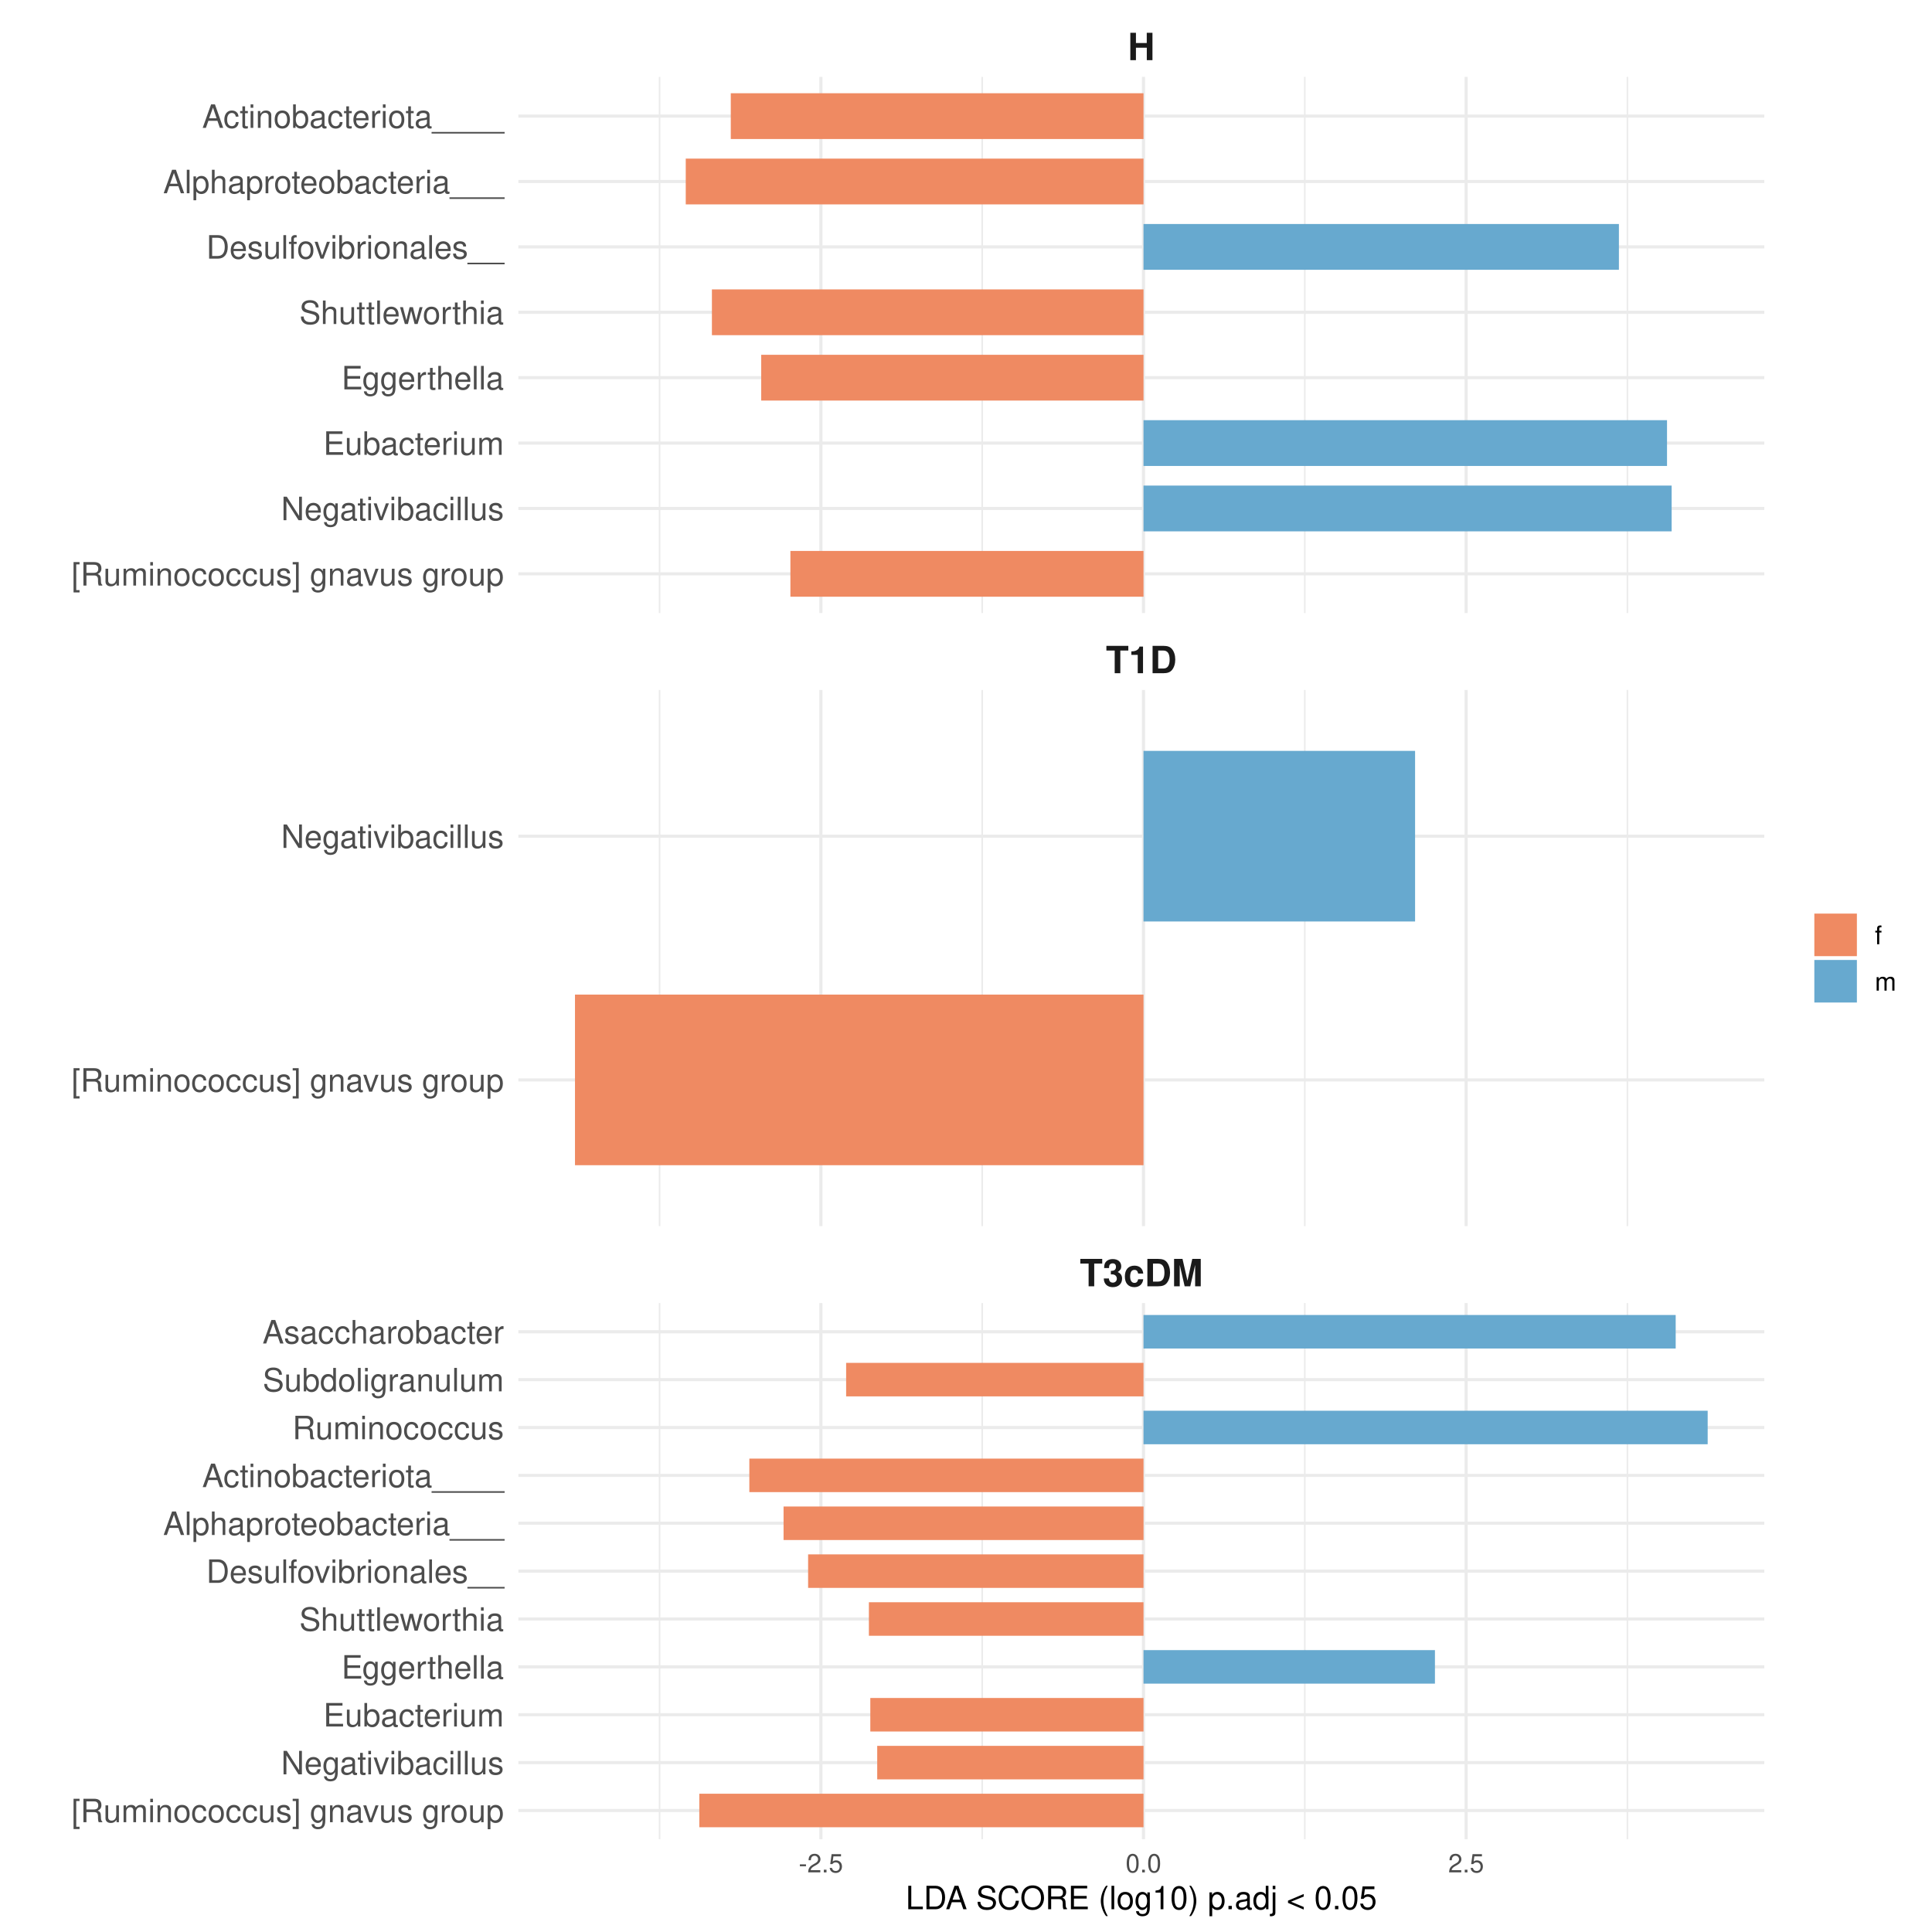
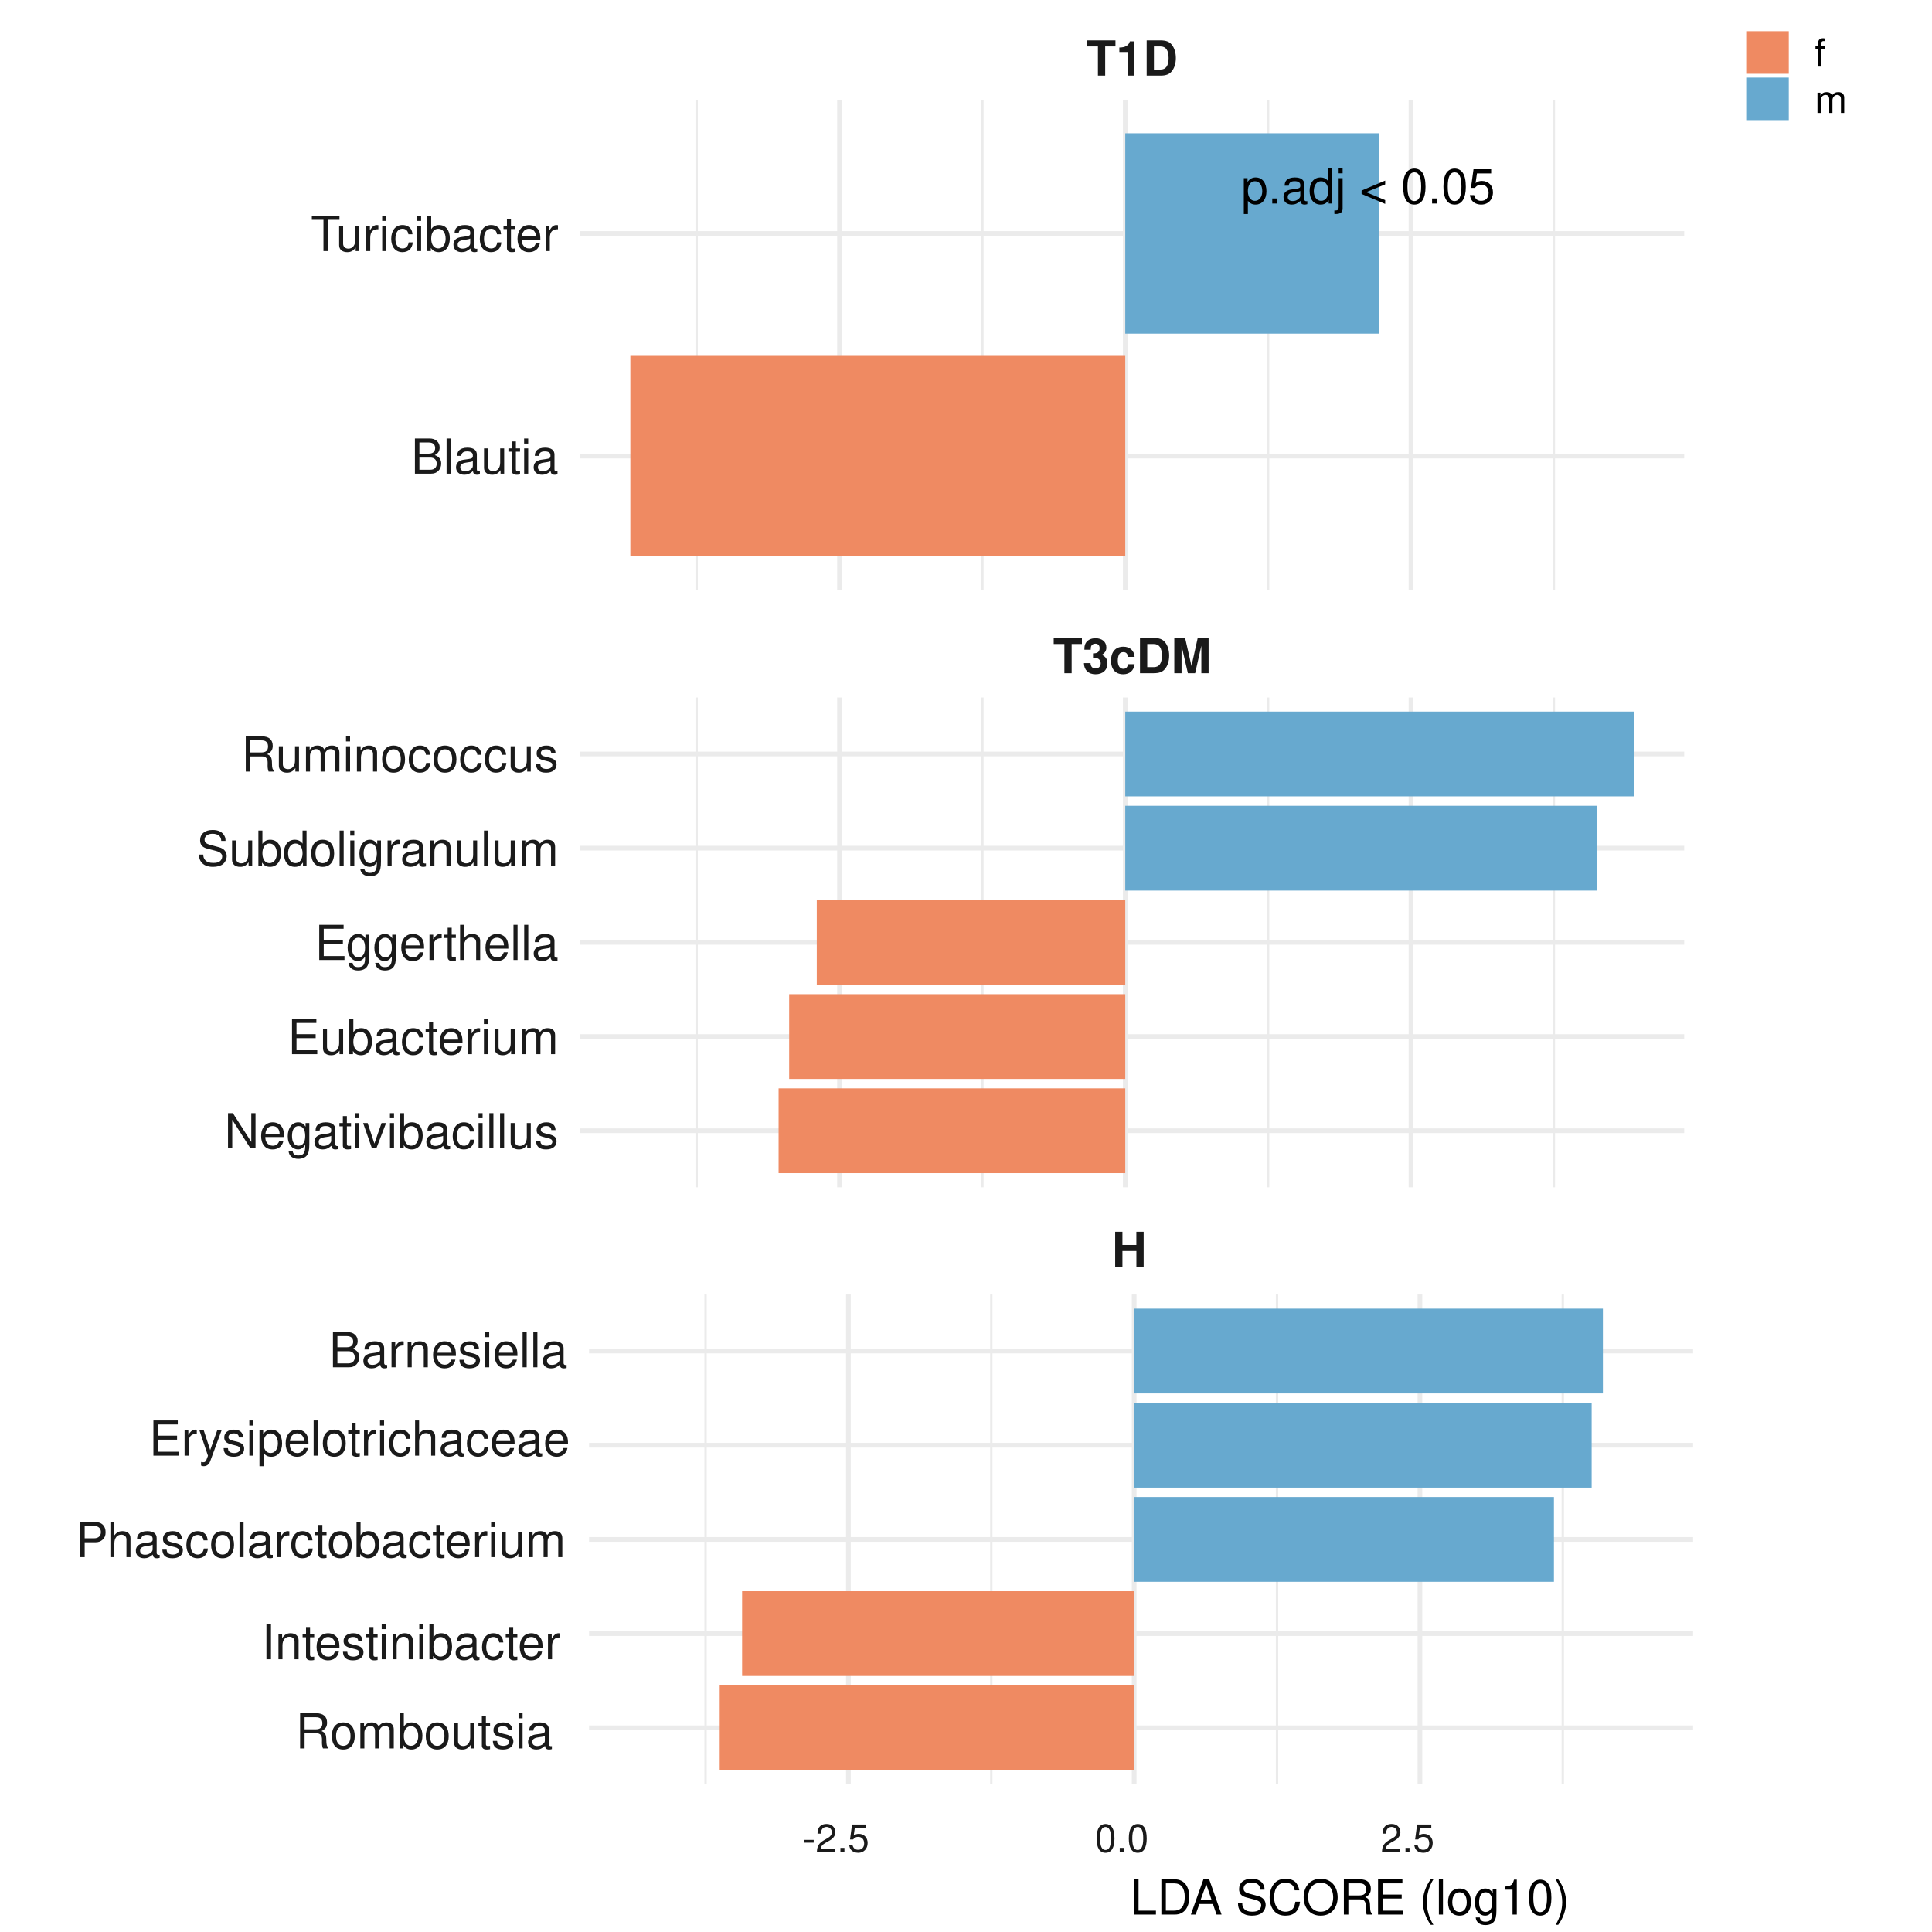
- <svg xmlns="http://www.w3.org/2000/svg" class="svglite" width="720.00pt" height="720.00pt" viewBox="0 0 720.00 720.00">
-   <defs>
-     <style type="text/css">
+ <svg xmlns="http://www.w3.org/2000/svg" class="svglite" width="720.00pt" height="720.00pt" viewBox="0 0 720.00 720.00" version="1.1" id="svg67">
+   <defs id="defs1">
+     <style type="text/css" id="style1">
    .svglite line, .svglite polyline, .svglite polygon, .svglite path, .svglite rect, .svglite circle {
      fill: none;
      stroke: #000000;
      stroke-linecap: round;
      stroke-linejoin: round;
      stroke-miterlimit: 10.00;
    }
    .svglite text {
      white-space: pre;
    }
  </style>
  </defs>
-   <rect width="100%" height="100%" style="stroke: none; fill: none;" />
-   <defs>
+   <rect width="100%" height="100%" style="stroke: none; fill: none;" id="rect1" />
+   <defs id="defs2">
    <clipPath id="cpMC4wMHw3MjAuMDB8MC4wMHw3MjAuMDA=">
-       <rect x="0.00" y="0.00" width="720.00" height="720.00" />
+       <rect x="0.00" y="0.00" width="720.00" height="720.00" id="rect2" />
    </clipPath>
  </defs>
-   <g clip-path="url(#cpMC4wMHw3MjAuMDB8MC4wMHw3MjAuMDA=)">
- </g>
-   <defs>
-     <clipPath id="cpMTkzLjE3fDY1Ny41MXwyOC42NXwyMjguNDc=">
-       <rect x="193.17" y="28.65" width="464.34" height="199.82" />
+   <g clip-path="url(#cpMC4wMHw3MjAuMDB8MC4wMHw3MjAuMDA=)" id="g2" />
+   <defs id="defs3">
+     <clipPath id="cpMjIzLjQ2fDYzNC45MHw0MC4xOHwyMjIuNzE=">
+       <rect x="223.46" y="40.18" width="411.44" height="182.53" id="rect3" />
    </clipPath>
  </defs>
-   <g clip-path="url(#cpMTkzLjE3fDY1Ny41MXwyOC42NXwyMjguNDc=)">
-     <polyline points="245.81,228.47 245.81,28.65 " style="stroke-width: 0.58; stroke: #EBEBEB; stroke-linecap: butt;" />
-     <polyline points="366.04,228.47 366.04,28.65 " style="stroke-width: 0.58; stroke: #EBEBEB; stroke-linecap: butt;" />
-     <polyline points="486.26,228.47 486.26,28.65 " style="stroke-width: 0.58; stroke: #EBEBEB; stroke-linecap: butt;" />
-     <polyline points="606.49,228.47 606.49,28.65 " style="stroke-width: 0.58; stroke: #EBEBEB; stroke-linecap: butt;" />
-     <polyline points="193.17,213.85 657.51,213.85 " style="stroke-width: 1.16; stroke: #EBEBEB; stroke-linecap: butt;" />
-     <polyline points="193.17,189.48 657.51,189.48 " style="stroke-width: 1.16; stroke: #EBEBEB; stroke-linecap: butt;" />
-     <polyline points="193.17,165.12 657.51,165.12 " style="stroke-width: 1.16; stroke: #EBEBEB; stroke-linecap: butt;" />
-     <polyline points="193.17,140.75 657.51,140.75 " style="stroke-width: 1.16; stroke: #EBEBEB; stroke-linecap: butt;" />
-     <polyline points="193.17,116.38 657.51,116.38 " style="stroke-width: 1.16; stroke: #EBEBEB; stroke-linecap: butt;" />
-     <polyline points="193.17,92.01 657.51,92.01 " style="stroke-width: 1.16; stroke: #EBEBEB; stroke-linecap: butt;" />
-     <polyline points="193.17,67.64 657.51,67.64 " style="stroke-width: 1.16; stroke: #EBEBEB; stroke-linecap: butt;" />
-     <polyline points="193.17,43.27 657.51,43.27 " style="stroke-width: 1.16; stroke: #EBEBEB; stroke-linecap: butt;" />
-     <polyline points="305.92,228.47 305.92,28.65 " style="stroke-width: 1.16; stroke: #EBEBEB; stroke-linecap: butt;" />
-     <polyline points="426.15,228.47 426.15,28.65 " style="stroke-width: 1.16; stroke: #EBEBEB; stroke-linecap: butt;" />
-     <polyline points="546.38,228.47 546.38,28.65 " style="stroke-width: 1.16; stroke: #EBEBEB; stroke-linecap: butt;" />
-     <rect x="255.56" y="59.11" width="170.59" height="17.06" style="stroke-width: 1.07; stroke: none; stroke-linecap: butt; stroke-linejoin: miter; fill: #EF8A62;" />
-     <rect x="265.31" y="107.85" width="160.84" height="17.06" style="stroke-width: 1.07; stroke: none; stroke-linecap: butt; stroke-linejoin: miter; fill: #EF8A62;" />
-     <rect x="272.34" y="34.75" width="153.81" height="17.06" style="stroke-width: 1.07; stroke: none; stroke-linecap: butt; stroke-linejoin: miter; fill: #EF8A62;" />
-     <rect x="283.68" y="132.22" width="142.47" height="17.06" style="stroke-width: 1.07; stroke: none; stroke-linecap: butt; stroke-linejoin: miter; fill: #EF8A62;" />
-     <rect x="294.56" y="205.32" width="131.59" height="17.06" style="stroke-width: 1.07; stroke: none; stroke-linecap: butt; stroke-linejoin: miter; fill: #EF8A62;" />
-     <rect x="426.15" y="180.96" width="196.82" height="17.06" style="stroke-width: 1.07; stroke: none; stroke-linecap: butt; stroke-linejoin: miter; fill: #67A9CF;" />
-     <rect x="426.15" y="156.59" width="195.10" height="17.06" style="stroke-width: 1.07; stroke: none; stroke-linecap: butt; stroke-linejoin: miter; fill: #67A9CF;" />
-     <rect x="426.15" y="83.48" width="177.17" height="17.06" style="stroke-width: 1.07; stroke: none; stroke-linecap: butt; stroke-linejoin: miter; fill: #67A9CF;" />
+   <g clip-path="url(#cpMjIzLjQ2fDYzNC45MHw0MC4xOHwyMjIuNzE=)" id="g18" transform="translate(-3.927925,442.2447)">
+     <polyline points="266.87,222.71 266.87,40.18 " style="stroke:#ebebeb;stroke-width:0.87;stroke-linecap:butt" id="polyline3" />
+     <polyline points="373.36,222.71 373.36,40.18 " style="stroke:#ebebeb;stroke-width:0.87;stroke-linecap:butt" id="polyline4" />
+     <polyline points="479.84,222.71 479.84,40.18 " style="stroke:#ebebeb;stroke-width:0.87;stroke-linecap:butt" id="polyline5" />
+     <polyline points="586.33,222.71 586.33,40.18 " style="stroke:#ebebeb;stroke-width:0.87;stroke-linecap:butt" id="polyline6" />
+     <polyline points="223.46,201.65 634.90,201.65 " style="stroke:#ebebeb;stroke-width:1.75;stroke-linecap:butt" id="polyline7" />
+     <polyline points="223.46,166.55 634.90,166.55 " style="stroke:#ebebeb;stroke-width:1.75;stroke-linecap:butt" id="polyline8" />
+     <polyline points="223.46,131.45 634.90,131.45 " style="stroke:#ebebeb;stroke-width:1.75;stroke-linecap:butt" id="polyline9" />
+     <polyline points="223.46,96.34 634.90,96.34 " style="stroke:#ebebeb;stroke-width:1.75;stroke-linecap:butt" id="polyline10" />
+     <polyline points="223.46,61.24 634.90,61.24 " style="stroke:#ebebeb;stroke-width:1.75;stroke-linecap:butt" id="polyline11" />
+     <polyline points="320.11,222.71 320.11,40.18 " style="stroke:#ebebeb;stroke-width:1.75;stroke-linecap:butt" id="polyline12" />
+     <polyline points="426.60,222.71 426.60,40.18 " style="stroke:#ebebeb;stroke-width:1.75;stroke-linecap:butt" id="polyline13" />
+     <polyline points="533.09,222.71 533.09,40.18 " style="stroke:#ebebeb;stroke-width:1.75;stroke-linecap:butt" id="polyline14" />
+     <rect x="426.6" y="45.45" width="174.68" height="31.59" style="fill:#67a9cf;stroke:none;stroke-width:1.07;stroke-linecap:butt;stroke-linejoin:miter" id="rect14" />
+     <rect x="426.6" y="80.55" width="170.49" height="31.59" style="fill:#67a9cf;stroke:none;stroke-width:1.07;stroke-linecap:butt;stroke-linejoin:miter" id="rect15" />
+     <rect x="426.6" y="115.65" width="156.43" height="31.59" style="fill:#67a9cf;stroke:none;stroke-width:1.07;stroke-linecap:butt;stroke-linejoin:miter" id="rect16" />
+     <rect x="272.14" y="185.85" width="154.46" height="31.59" style="fill:#ef8a62;stroke:none;stroke-width:1.07;stroke-linecap:butt;stroke-linejoin:miter" id="rect17" />
+     <rect x="280.49" y="150.75" width="146.11" height="31.59" style="fill:#ef8a62;stroke:none;stroke-width:1.07;stroke-linecap:butt;stroke-linejoin:miter" id="rect18" />
  </g>
-   <g clip-path="url(#cpMC4wMHw3MjAuMDB8MC4wMHw3MjAuMDA=)">
- </g>
-   <defs>
-     <clipPath id="cpMTkzLjE3fDY1Ny41MXwyNTcuMTN8NDU2Ljk1">
-       <rect x="193.17" y="257.13" width="464.34" height="199.82" />
+   <g clip-path="url(#cpMC4wMHw3MjAuMDB8MC4wMHw3MjAuMDA=)" id="g19" />
+   <defs id="defs19">
+     <clipPath id="cpMjIzLjQ2fDYzNC45MHwyNjIuODl8NDQ1LjQy">
+       <rect x="223.46" y="262.89" width="411.44" height="182.53" id="rect19" />
    </clipPath>
  </defs>
-   <g clip-path="url(#cpMTkzLjE3fDY1Ny41MXwyNTcuMTN8NDU2Ljk1)">
-     <polyline points="245.81,456.95 245.81,257.13 " style="stroke-width: 0.58; stroke: #EBEBEB; stroke-linecap: butt;" />
-     <polyline points="366.04,456.95 366.04,257.13 " style="stroke-width: 0.58; stroke: #EBEBEB; stroke-linecap: butt;" />
-     <polyline points="486.26,456.95 486.26,257.13 " style="stroke-width: 0.58; stroke: #EBEBEB; stroke-linecap: butt;" />
-     <polyline points="606.49,456.95 606.49,257.13 " style="stroke-width: 0.58; stroke: #EBEBEB; stroke-linecap: butt;" />
-     <polyline points="193.17,402.45 657.51,402.45 " style="stroke-width: 1.16; stroke: #EBEBEB; stroke-linecap: butt;" />
-     <polyline points="193.17,311.62 657.51,311.62 " style="stroke-width: 1.16; stroke: #EBEBEB; stroke-linecap: butt;" />
-     <polyline points="305.92,456.95 305.92,257.13 " style="stroke-width: 1.16; stroke: #EBEBEB; stroke-linecap: butt;" />
-     <polyline points="426.15,456.95 426.15,257.13 " style="stroke-width: 1.16; stroke: #EBEBEB; stroke-linecap: butt;" />
-     <polyline points="546.38,456.95 546.38,257.13 " style="stroke-width: 1.16; stroke: #EBEBEB; stroke-linecap: butt;" />
-     <rect x="214.28" y="370.66" width="211.87" height="63.58" style="stroke-width: 1.07; stroke: none; stroke-linecap: butt; stroke-linejoin: miter; fill: #EF8A62;" />
-     <rect x="426.15" y="279.83" width="101.21" height="63.58" style="stroke-width: 1.07; stroke: none; stroke-linecap: butt; stroke-linejoin: miter; fill: #67A9CF;" />
+   <g clip-path="url(#cpMjIzLjQ2fDYzNC45MHwyNjIuODl8NDQ1LjQy)" id="g28" transform="translate(-7.245617,-225.672)">
+     <polyline points="266.87,445.42 266.87,262.89 " style="stroke:#ebebeb;stroke-width:0.87;stroke-linecap:butt" id="polyline19" />
+     <polyline points="373.36,445.42 373.36,262.89 " style="stroke:#ebebeb;stroke-width:0.87;stroke-linecap:butt" id="polyline20" />
+     <polyline points="479.84,445.42 479.84,262.89 " style="stroke:#ebebeb;stroke-width:0.87;stroke-linecap:butt" id="polyline21" />
+     <polyline points="586.33,445.42 586.33,262.89 " style="stroke:#ebebeb;stroke-width:0.87;stroke-linecap:butt" id="polyline22" />
+     <polyline points="223.46,395.64 634.90,395.64 " style="stroke:#ebebeb;stroke-width:1.75;stroke-linecap:butt" id="polyline23" />
+     <polyline points="223.46,312.67 634.90,312.67 " style="stroke:#ebebeb;stroke-width:1.75;stroke-linecap:butt" id="polyline24" />
+     <polyline points="320.11,445.42 320.11,262.89 " style="stroke:#ebebeb;stroke-width:1.75;stroke-linecap:butt" id="polyline25" />
+     <polyline points="426.60,445.42 426.60,262.89 " style="stroke:#ebebeb;stroke-width:1.75;stroke-linecap:butt" id="polyline26" />
+     <polyline points="533.09,445.42 533.09,262.89 " style="stroke:#ebebeb;stroke-width:1.75;stroke-linecap:butt" id="polyline27" />
+     <rect x="242.16" y="358.3" width="184.44" height="74.67" style="fill:#ef8a62;stroke:none;stroke-width:1.07;stroke-linecap:butt;stroke-linejoin:miter" id="rect27" />
+     <rect x="426.6" y="275.34" width="94.47" height="74.67" style="fill:#67a9cf;stroke:none;stroke-width:1.07;stroke-linecap:butt;stroke-linejoin:miter" id="rect28" />
  </g>
-   <g clip-path="url(#cpMC4wMHw3MjAuMDB8MC4wMHw3MjAuMDA=)">
- </g>
-   <defs>
-     <clipPath id="cpMTkzLjE3fDY1Ny41MXw0ODUuNjB8Njg1LjQy">
-       <rect x="193.17" y="485.60" width="464.34" height="199.82" />
+   <g clip-path="url(#cpMC4wMHw3MjAuMDB8MC4wMHw3MjAuMDA=)" id="g29" />
+   <defs id="defs29">
+     <clipPath id="cpMjIzLjQ2fDYzNC45MHw0ODUuNjB8NjY4LjEz">
+       <rect x="223.46" y="485.60" width="411.44" height="182.53" id="rect29" />
    </clipPath>
  </defs>
-   <g clip-path="url(#cpMTkzLjE3fDY1Ny41MXw0ODUuNjB8Njg1LjQy)">
-     <polyline points="245.81,685.42 245.81,485.60 " style="stroke-width: 0.58; stroke: #EBEBEB; stroke-linecap: butt;" />
-     <polyline points="366.04,685.42 366.04,485.60 " style="stroke-width: 0.58; stroke: #EBEBEB; stroke-linecap: butt;" />
-     <polyline points="486.26,685.42 486.26,485.60 " style="stroke-width: 0.58; stroke: #EBEBEB; stroke-linecap: butt;" />
-     <polyline points="606.49,685.42 606.49,485.60 " style="stroke-width: 0.58; stroke: #EBEBEB; stroke-linecap: butt;" />
-     <polyline points="193.17,674.72 657.51,674.72 " style="stroke-width: 1.16; stroke: #EBEBEB; stroke-linecap: butt;" />
-     <polyline points="193.17,656.88 657.51,656.88 " style="stroke-width: 1.16; stroke: #EBEBEB; stroke-linecap: butt;" />
-     <polyline points="193.17,639.03 657.51,639.03 " style="stroke-width: 1.16; stroke: #EBEBEB; stroke-linecap: butt;" />
-     <polyline points="193.17,621.19 657.51,621.19 " style="stroke-width: 1.16; stroke: #EBEBEB; stroke-linecap: butt;" />
-     <polyline points="193.17,603.35 657.51,603.35 " style="stroke-width: 1.16; stroke: #EBEBEB; stroke-linecap: butt;" />
-     <polyline points="193.17,585.51 657.51,585.51 " style="stroke-width: 1.16; stroke: #EBEBEB; stroke-linecap: butt;" />
-     <polyline points="193.17,567.67 657.51,567.67 " style="stroke-width: 1.16; stroke: #EBEBEB; stroke-linecap: butt;" />
-     <polyline points="193.17,549.83 657.51,549.83 " style="stroke-width: 1.16; stroke: #EBEBEB; stroke-linecap: butt;" />
-     <polyline points="193.17,531.99 657.51,531.99 " style="stroke-width: 1.16; stroke: #EBEBEB; stroke-linecap: butt;" />
-     <polyline points="193.17,514.15 657.51,514.15 " style="stroke-width: 1.16; stroke: #EBEBEB; stroke-linecap: butt;" />
-     <polyline points="193.17,496.31 657.51,496.31 " style="stroke-width: 1.16; stroke: #EBEBEB; stroke-linecap: butt;" />
-     <polyline points="305.92,685.42 305.92,485.60 " style="stroke-width: 1.16; stroke: #EBEBEB; stroke-linecap: butt;" />
-     <polyline points="426.15,685.42 426.15,485.60 " style="stroke-width: 1.16; stroke: #EBEBEB; stroke-linecap: butt;" />
-     <polyline points="546.38,685.42 546.38,485.60 " style="stroke-width: 1.16; stroke: #EBEBEB; stroke-linecap: butt;" />
-     <rect x="260.61" y="668.47" width="165.54" height="12.49" style="stroke-width: 1.07; stroke: none; stroke-linecap: butt; stroke-linejoin: miter; fill: #EF8A62;" />
-     <rect x="279.26" y="543.58" width="146.89" height="12.49" style="stroke-width: 1.07; stroke: none; stroke-linecap: butt; stroke-linejoin: miter; fill: #EF8A62;" />
-     <rect x="292.01" y="561.43" width="134.15" height="12.49" style="stroke-width: 1.07; stroke: none; stroke-linecap: butt; stroke-linejoin: miter; fill: #EF8A62;" />
-     <rect x="301.16" y="579.27" width="124.99" height="12.49" style="stroke-width: 1.07; stroke: none; stroke-linecap: butt; stroke-linejoin: miter; fill: #EF8A62;" />
-     <rect x="315.33" y="507.90" width="110.82" height="12.49" style="stroke-width: 1.07; stroke: none; stroke-linecap: butt; stroke-linejoin: miter; fill: #EF8A62;" />
-     <rect x="323.81" y="597.11" width="102.34" height="12.49" style="stroke-width: 1.07; stroke: none; stroke-linecap: butt; stroke-linejoin: miter; fill: #EF8A62;" />
-     <rect x="324.34" y="632.79" width="101.81" height="12.49" style="stroke-width: 1.07; stroke: none; stroke-linecap: butt; stroke-linejoin: miter; fill: #EF8A62;" />
-     <rect x="326.91" y="650.63" width="99.24" height="12.49" style="stroke-width: 1.07; stroke: none; stroke-linecap: butt; stroke-linejoin: miter; fill: #EF8A62;" />
-     <rect x="426.15" y="525.74" width="210.25" height="12.49" style="stroke-width: 1.07; stroke: none; stroke-linecap: butt; stroke-linejoin: miter; fill: #67A9CF;" />
-     <rect x="426.15" y="490.06" width="198.33" height="12.49" style="stroke-width: 1.07; stroke: none; stroke-linecap: butt; stroke-linejoin: miter; fill: #67A9CF;" />
-     <rect x="426.15" y="614.95" width="108.61" height="12.49" style="stroke-width: 1.07; stroke: none; stroke-linecap: butt; stroke-linejoin: miter; fill: #67A9CF;" />
+   <g clip-path="url(#cpMjIzLjQ2fDYzNC45MHw0ODUuNjB8NjY4LjEz)" id="g44" transform="translate(-7.245617,-225.672)">
+     <polyline points="266.87,668.13 266.87,485.60 " style="stroke:#ebebeb;stroke-width:0.87;stroke-linecap:butt" id="polyline29" />
+     <polyline points="373.36,668.13 373.36,485.60 " style="stroke:#ebebeb;stroke-width:0.87;stroke-linecap:butt" id="polyline30" />
+     <polyline points="479.84,668.13 479.84,485.60 " style="stroke:#ebebeb;stroke-width:0.87;stroke-linecap:butt" id="polyline31" />
+     <polyline points="586.33,668.13 586.33,485.60 " style="stroke:#ebebeb;stroke-width:0.87;stroke-linecap:butt" id="polyline32" />
+     <polyline points="223.46,647.06 634.90,647.06 " style="stroke:#ebebeb;stroke-width:1.75;stroke-linecap:butt" id="polyline33" />
+     <polyline points="223.46,611.96 634.90,611.96 " style="stroke:#ebebeb;stroke-width:1.75;stroke-linecap:butt" id="polyline34" />
+     <polyline points="223.46,576.86 634.90,576.86 " style="stroke:#ebebeb;stroke-width:1.75;stroke-linecap:butt" id="polyline35" />
+     <polyline points="223.46,541.76 634.90,541.76 " style="stroke:#ebebeb;stroke-width:1.75;stroke-linecap:butt" id="polyline36" />
+     <polyline points="223.46,506.66 634.90,506.66 " style="stroke:#ebebeb;stroke-width:1.75;stroke-linecap:butt" id="polyline37" />
+     <polyline points="320.11,668.13 320.11,485.60 " style="stroke:#ebebeb;stroke-width:1.75;stroke-linecap:butt" id="polyline38" />
+     <polyline points="426.60,668.13 426.60,485.60 " style="stroke:#ebebeb;stroke-width:1.75;stroke-linecap:butt" id="polyline39" />
+     <polyline points="533.09,668.13 533.09,485.60 " style="stroke:#ebebeb;stroke-width:1.75;stroke-linecap:butt" id="polyline40" />
+     <rect x="426.6" y="490.86" width="189.6" height="31.59" style="fill:#67a9cf;stroke:none;stroke-width:1.07;stroke-linecap:butt;stroke-linejoin:miter" id="rect40" />
+     <rect x="426.6" y="525.97" width="175.94" height="31.59" style="fill:#67a9cf;stroke:none;stroke-width:1.07;stroke-linecap:butt;stroke-linejoin:miter" id="rect41" />
+     <rect x="297.41" y="631.27" width="129.19" height="31.59" style="fill:#ef8a62;stroke:none;stroke-width:1.07;stroke-linecap:butt;stroke-linejoin:miter" id="rect42" />
+     <rect x="301.35" y="596.17" width="125.25" height="31.59" style="fill:#ef8a62;stroke:none;stroke-width:1.07;stroke-linecap:butt;stroke-linejoin:miter" id="rect43" />
+     <rect x="311.64" y="561.07" width="114.96" height="31.59" style="fill:#ef8a62;stroke:none;stroke-width:1.07;stroke-linecap:butt;stroke-linejoin:miter" id="rect44" />
  </g>
-   <g clip-path="url(#cpMC4wMHw3MjAuMDB8MC4wMHw3MjAuMDA=)">
- </g>
-   <defs>
-     <clipPath id="cpMTkzLjE3fDY1Ny41MXw0NjIuOTN8NDg1LjYw">
-       <rect x="193.17" y="462.93" width="464.34" height="22.68" />
+   <g clip-path="url(#cpMC4wMHw3MjAuMDB8MC4wMHw3MjAuMDA=)" id="g45" />
+   <defs id="defs45">
+     <clipPath id="cpMjIzLjQ2fDYzNC45MHw0NTQuMzh8NDg1LjYw">
+       <rect x="223.46" y="454.38" width="411.44" height="31.22" id="rect45" />
    </clipPath>
  </defs>
-   <g clip-path="url(#cpMTkzLjE3fDY1Ny41MXw0NjIuOTN8NDg1LjYw)">
-     <text x="425.34" y="479.36" text-anchor="middle" style="font-size: 14.00px; font-weight: bold;fill: #1A1A1A; font-family: &quot;Nimbus Sans&quot;;" textLength="53.14px" lengthAdjust="spacingAndGlyphs">T3cDM</text>
+   <g clip-path="url(#cpMjIzLjQ2fDYzNC45MHw0NTQuMzh8NDg1LjYw)" id="g46" transform="translate(-7.245617,-225.672)">
+     <text x="429.18" y="476.55" text-anchor="middle" style="font-weight:bold;font-size:18px;font-family:'Nimbus Sans';fill:#1a1a1a" textLength="68.33" lengthAdjust="spacingAndGlyphs" id="text45">T3cDM</text>
  </g>
-   <g clip-path="url(#cpMC4wMHw3MjAuMDB8MC4wMHw3MjAuMDA=)">
- </g>
-   <defs>
-     <clipPath id="cpMTkzLjE3fDY1Ny41MXwyMzQuNDV8MjU3LjEz">
-       <rect x="193.17" y="234.45" width="464.34" height="22.68" />
+   <g clip-path="url(#cpMC4wMHw3MjAuMDB8MC4wMHw3MjAuMDA=)" id="g47" />
+   <defs id="defs47">
+     <clipPath id="cpMjIzLjQ2fDYzNC45MHwyMzEuNjd8MjYyLjg5">
+       <rect x="223.46" y="231.67" width="411.44" height="31.22" id="rect47" />
    </clipPath>
  </defs>
-   <g clip-path="url(#cpMTkzLjE3fDY1Ny41MXwyMzQuNDV8MjU3LjEz)">
-     <text x="425.34" y="250.89" text-anchor="middle" style="font-size: 14.00px; font-weight: bold;fill: #1A1A1A; font-family: &quot;Nimbus Sans&quot;;" textLength="30.91px" lengthAdjust="spacingAndGlyphs">T1D</text>
+   <g clip-path="url(#cpMjIzLjQ2fDYzNC45MHwyMzEuNjd8MjYyLjg5)" id="g48" transform="translate(-7.245617,-225.672)">
+     <text x="429.18" y="253.85" text-anchor="middle" style="font-weight:bold;font-size:18px;font-family:'Nimbus Sans';fill:#1a1a1a" textLength="39.74" lengthAdjust="spacingAndGlyphs" id="text47">T1D</text>
  </g>
-   <g clip-path="url(#cpMC4wMHw3MjAuMDB8MC4wMHw3MjAuMDA=)">
- </g>
-   <defs>
-     <clipPath id="cpMTkzLjE3fDY1Ny41MXw1Ljk4fDI4LjY1">
-       <rect x="193.17" y="5.98" width="464.34" height="22.68" />
+   <g clip-path="url(#cpMC4wMHw3MjAuMDB8MC4wMHw3MjAuMDA=)" id="g49" />
+   <defs id="defs49">
+     <clipPath id="cpMjIzLjQ2fDYzNC45MHw4Ljk3fDQwLjE4">
+       <rect x="223.46" y="8.97" width="411.44" height="31.22" id="rect49" />
    </clipPath>
  </defs>
-   <g clip-path="url(#cpMTkzLjE3fDY1Ny41MXw1Ljk4fDI4LjY1)">
-     <text x="425.34" y="22.42" text-anchor="middle" style="font-size: 14.00px; font-weight: bold;fill: #1A1A1A; font-family: &quot;Nimbus Sans&quot;;" textLength="11.71px" lengthAdjust="spacingAndGlyphs">H</text>
+   <g clip-path="url(#cpMjIzLjQ2fDYzNC45MHw4Ljk3fDQwLjE4)" id="g50" transform="translate(-8.306532,441.0261)">
+     <text x="429.18" y="31.14" text-anchor="middle" style="font-weight:bold;font-size:18px;font-family:'Nimbus Sans';fill:#1a1a1a" textLength="15.06" lengthAdjust="spacingAndGlyphs" id="text49">H</text>
  </g>
-   <g clip-path="url(#cpMC4wMHw3MjAuMDB8MC4wMHw3MjAuMDA=)">
-     <text x="305.92" y="697.79" text-anchor="middle" style="font-size: 9.60px;fill: #4D4D4D; font-family: &quot;Nimbus Sans&quot;;" textLength="18.71px" lengthAdjust="spacingAndGlyphs">-2.5</text>
-     <text x="426.15" y="697.79" text-anchor="middle" style="font-size: 9.60px;fill: #4D4D4D; font-family: &quot;Nimbus Sans&quot;;" textLength="15.24px" lengthAdjust="spacingAndGlyphs">0.0</text>
-     <text x="546.38" y="697.79" text-anchor="middle" style="font-size: 9.60px;fill: #4D4D4D; font-family: &quot;Nimbus Sans&quot;;" textLength="15.24px" lengthAdjust="spacingAndGlyphs">2.5</text>
-     <text x="187.79" y="218.23" text-anchor="end" style="font-size: 12.00px;fill: #4D4D4D; font-family: &quot;Nimbus Sans&quot;;" textLength="181.81px" lengthAdjust="spacingAndGlyphs">[Ruminococcus] gnavus group</text>
-     <text x="187.79" y="193.86" text-anchor="end" style="font-size: 12.00px;fill: #4D4D4D; font-family: &quot;Nimbus Sans&quot;;" textLength="95.27px" lengthAdjust="spacingAndGlyphs">Negativibacillus</text>
-     <text x="187.79" y="169.49" text-anchor="end" style="font-size: 12.00px;fill: #4D4D4D; font-family: &quot;Nimbus Sans&quot;;" textLength="76.44px" lengthAdjust="spacingAndGlyphs">Eubacterium</text>
-     <text x="187.79" y="145.12" text-anchor="end" style="font-size: 12.00px;fill: #4D4D4D; font-family: &quot;Nimbus Sans&quot;;" textLength="68.87px" lengthAdjust="spacingAndGlyphs">Eggerthella</text>
-     <text x="187.79" y="120.75" text-anchor="end" style="font-size: 12.00px;fill: #4D4D4D; font-family: &quot;Nimbus Sans&quot;;" textLength="88.08px" lengthAdjust="spacingAndGlyphs">Shuttleworthia</text>
-     <text x="187.79" y="96.38" text-anchor="end" style="font-size: 12.00px;fill: #4D4D4D; font-family: &quot;Nimbus Sans&quot;;" textLength="123.03px" lengthAdjust="spacingAndGlyphs">Desulfovibrionales__</text>
-     <text x="187.79" y="72.02" text-anchor="end" style="font-size: 12.00px;fill: #4D4D4D; font-family: &quot;Nimbus Sans&quot;;" textLength="140.51px" lengthAdjust="spacingAndGlyphs">Alphaproteobacteria___</text>
-     <text x="187.79" y="47.65" text-anchor="end" style="font-size: 12.00px;fill: #4D4D4D; font-family: &quot;Nimbus Sans&quot;;" textLength="122.97px" lengthAdjust="spacingAndGlyphs">Actinobacteriota____</text>
-     <text x="187.79" y="406.83" text-anchor="end" style="font-size: 12.00px;fill: #4D4D4D; font-family: &quot;Nimbus Sans&quot;;" textLength="181.81px" lengthAdjust="spacingAndGlyphs">[Ruminococcus] gnavus group</text>
-     <text x="187.79" y="316.00" text-anchor="end" style="font-size: 12.00px;fill: #4D4D4D; font-family: &quot;Nimbus Sans&quot;;" textLength="95.27px" lengthAdjust="spacingAndGlyphs">Negativibacillus</text>
-     <text x="187.79" y="679.09" text-anchor="end" style="font-size: 12.00px;fill: #4D4D4D; font-family: &quot;Nimbus Sans&quot;;" textLength="181.81px" lengthAdjust="spacingAndGlyphs">[Ruminococcus] gnavus group</text>
-     <text x="187.79" y="661.25" text-anchor="end" style="font-size: 12.00px;fill: #4D4D4D; font-family: &quot;Nimbus Sans&quot;;" textLength="95.27px" lengthAdjust="spacingAndGlyphs">Negativibacillus</text>
-     <text x="187.79" y="643.41" text-anchor="end" style="font-size: 12.00px;fill: #4D4D4D; font-family: &quot;Nimbus Sans&quot;;" textLength="76.44px" lengthAdjust="spacingAndGlyphs">Eubacterium</text>
-     <text x="187.79" y="625.57" text-anchor="end" style="font-size: 12.00px;fill: #4D4D4D; font-family: &quot;Nimbus Sans&quot;;" textLength="68.87px" lengthAdjust="spacingAndGlyphs">Eggerthella</text>
-     <text x="187.79" y="607.73" text-anchor="end" style="font-size: 12.00px;fill: #4D4D4D; font-family: &quot;Nimbus Sans&quot;;" textLength="88.08px" lengthAdjust="spacingAndGlyphs">Shuttleworthia</text>
-     <text x="187.79" y="589.89" text-anchor="end" style="font-size: 12.00px;fill: #4D4D4D; font-family: &quot;Nimbus Sans&quot;;" textLength="123.03px" lengthAdjust="spacingAndGlyphs">Desulfovibrionales__</text>
-     <text x="187.79" y="572.04" text-anchor="end" style="font-size: 12.00px;fill: #4D4D4D; font-family: &quot;Nimbus Sans&quot;;" textLength="140.51px" lengthAdjust="spacingAndGlyphs">Alphaproteobacteria___</text>
-     <text x="187.79" y="554.20" text-anchor="end" style="font-size: 12.00px;fill: #4D4D4D; font-family: &quot;Nimbus Sans&quot;;" textLength="122.97px" lengthAdjust="spacingAndGlyphs">Actinobacteriota____</text>
-     <text x="187.79" y="536.36" text-anchor="end" style="font-size: 12.00px;fill: #4D4D4D; font-family: &quot;Nimbus Sans&quot;;" textLength="86.41px" lengthAdjust="spacingAndGlyphs">Ruminococcus</text>
-     <text x="187.79" y="518.52" text-anchor="end" style="font-size: 12.00px;fill: #4D4D4D; font-family: &quot;Nimbus Sans&quot;;" textLength="102.24px" lengthAdjust="spacingAndGlyphs">Subdoligranulum</text>
-     <text x="187.79" y="500.68" text-anchor="end" style="font-size: 12.00px;fill: #4D4D4D; font-family: &quot;Nimbus Sans&quot;;" textLength="100.61px" lengthAdjust="spacingAndGlyphs">Asaccharobacter</text>
-     <text x="425.34" y="711.52" text-anchor="middle" style="font-size: 12.00px; font-family: &quot;Nimbus Sans&quot;;" textLength="258.72px" lengthAdjust="spacingAndGlyphs">LDA SCORE (log10)                  p.adj &lt; 0.05</text>
-     <rect x="676.15" y="340.47" width="15.86" height="15.86" style="stroke-width: 1.07; stroke: none; stroke-linecap: butt; stroke-linejoin: miter; fill: #EF8A62;" />
-     <rect x="676.15" y="357.75" width="15.86" height="15.86" style="stroke-width: 1.07; stroke: none; stroke-linecap: butt; stroke-linejoin: miter; fill: #67A9CF;" />
-     <text x="698.70" y="351.89" style="font-size: 9.60px; font-family: &quot;Nimbus Sans&quot;;" textLength="3.38px" lengthAdjust="spacingAndGlyphs">f</text>
-     <text x="698.70" y="369.17" style="font-size: 9.60px; font-family: &quot;Nimbus Sans&quot;;" textLength="9.35px" lengthAdjust="spacingAndGlyphs">m</text>
+   <g clip-path="url(#cpMC4wMHw3MjAuMDB8MC4wMHw3MjAuMDA=)" id="g67">
+     <text x="320.11" y="686.69" text-anchor="middle" style="font-size:14.4px;font-family:'Nimbus Sans';fill:#1a1a1a" textLength="28.08" lengthAdjust="spacingAndGlyphs" id="text50" transform="translate(-8.551931,3.476039)">-2.5</text>
+     <text x="426.6" y="686.69" text-anchor="middle" style="font-size:14.4px;font-family:'Nimbus Sans';fill:#1a1a1a" textLength="22.89" lengthAdjust="spacingAndGlyphs" id="text51" transform="translate(-8.551931,3.476039)">0.0</text>
+     <text x="533.09" y="686.69" text-anchor="middle" style="font-size:14.4px;font-family:'Nimbus Sans';fill:#1a1a1a" textLength="22.89" lengthAdjust="spacingAndGlyphs" id="text52" transform="translate(-8.551931,3.476039)">2.5</text>
+     <text x="215.39" y="208.21" text-anchor="end" style="font-size:18px;font-family:'Nimbus Sans';fill:#1a1a1a" textLength="106.56" lengthAdjust="spacingAndGlyphs" id="text53" transform="translate(-9.332688,443.3852)">Romboutsia</text>
+     <text x="215.39" y="173.11" text-anchor="end" style="font-size:18px;font-family:'Nimbus Sans';fill:#1a1a1a" textLength="130.57" lengthAdjust="spacingAndGlyphs" id="text54" transform="translate(-6.414408,445.2527)">Intestinibacter</text>
+     <text x="215.39" y="138.01" text-anchor="end" style="font-size:18px;font-family:'Nimbus Sans';fill:#1a1a1a" textLength="206.42" lengthAdjust="spacingAndGlyphs" id="text55" transform="translate(-4.55324,442.3019)">Phascolarctobacterium</text>
+     <text x="215.39" y="102.91" text-anchor="end" style="font-size:18px;font-family:'Nimbus Sans';fill:#1a1a1a" textLength="177.21" lengthAdjust="spacingAndGlyphs" id="text56" transform="translate(-2.934894,439.5764)">Erysipelotrichaceae</text>
+     <text x="215.39" y="67.81" text-anchor="end" style="font-size:18px;font-family:'Nimbus Sans';fill:#1a1a1a" textLength="99.43" lengthAdjust="spacingAndGlyphs" id="text57" transform="translate(-3.849451,441.7425)">Barnesiella</text>
+     <text x="215.39" y="402.2" text-anchor="end" style="font-size:18px;font-family:'Nimbus Sans';fill:#1a1a1a" textLength="62.88" lengthAdjust="spacingAndGlyphs" id="text58" transform="translate(-7.245617,-225.672)">Blautia</text>
+     <text x="215.39" y="319.23" text-anchor="end" style="font-size:18px;font-family:'Nimbus Sans';fill:#1a1a1a" textLength="104.86" lengthAdjust="spacingAndGlyphs" id="text59" transform="translate(-7.245617,-225.672)">Turicibacter</text>
+     <text x="215.39" y="653.63" text-anchor="end" style="font-size:18px;font-family:'Nimbus Sans';fill:#1a1a1a" textLength="142.86" lengthAdjust="spacingAndGlyphs" id="text60" transform="translate(-7.245617,-225.672)">Negativibacillus</text>
+     <text x="215.39" y="618.53" text-anchor="end" style="font-size:18px;font-family:'Nimbus Sans';fill:#1a1a1a" textLength="114.61" lengthAdjust="spacingAndGlyphs" id="text61" transform="translate(-7.245617,-225.672)">Eubacterium</text>
+     <text x="215.39" y="583.43" text-anchor="end" style="font-size:18px;font-family:'Nimbus Sans';fill:#1a1a1a" textLength="103.28" lengthAdjust="spacingAndGlyphs" id="text62" transform="translate(-7.245617,-225.672)">Eggerthella</text>
+     <text x="215.39" y="548.32" text-anchor="end" style="font-size:18px;font-family:'Nimbus Sans';fill:#1a1a1a" textLength="153.32" lengthAdjust="spacingAndGlyphs" id="text63" transform="translate(-7.245617,-225.672)">Subdoligranulum</text>
+     <text x="215.39" y="513.22" text-anchor="end" style="font-size:18px;font-family:'Nimbus Sans';fill:#1a1a1a" textLength="129.56" lengthAdjust="spacingAndGlyphs" id="text64" transform="translate(-7.245617,-225.672)">Ruminococcus</text>
+     <text x="429.18" y="707.29" text-anchor="middle" style="font-size:18px;font-family:'Nimbus Sans'" textLength="388.04" lengthAdjust="spacingAndGlyphs" id="text65" transform="translate(73.93061,6.221605)">LDA SCORE (log10)                                         </text>
+     <text x="429.18" y="707.29" text-anchor="middle" style="font-size:18px;font-family:'Nimbus Sans';white-space:pre" textLength="388.04" lengthAdjust="spacingAndGlyphs" id="text65-6" transform="translate(80.67706,-631.4583)">                                                       p.adj &lt; 0.05</text>
+     <rect x="650.765" y="11.631" width="15.86" height="15.86" style="fill:#ef8a62;stroke:none;stroke-width:1.07;stroke-linecap:butt;stroke-linejoin:miter" id="rect65" />
+     <rect x="650.765" y="28.911" width="15.86" height="15.86" style="fill:#67a9cf;stroke:none;stroke-width:1.07;stroke-linecap:butt;stroke-linejoin:miter" id="rect66" />
+     <text x="688.05" y="350.76" style="font-size:14.4px;font-family:'Nimbus Sans'" textLength="5.07" lengthAdjust="spacingAndGlyphs" id="text66" transform="translate(-11.74509,-325.9494)">f</text>
+     <text x="688.05" y="368.04" style="font-size:14.4px;font-family:'Nimbus Sans'" textLength="14.02" lengthAdjust="spacingAndGlyphs" id="text67" transform="translate(-11.74509,-325.9494)">m</text>
  </g>
</svg>
